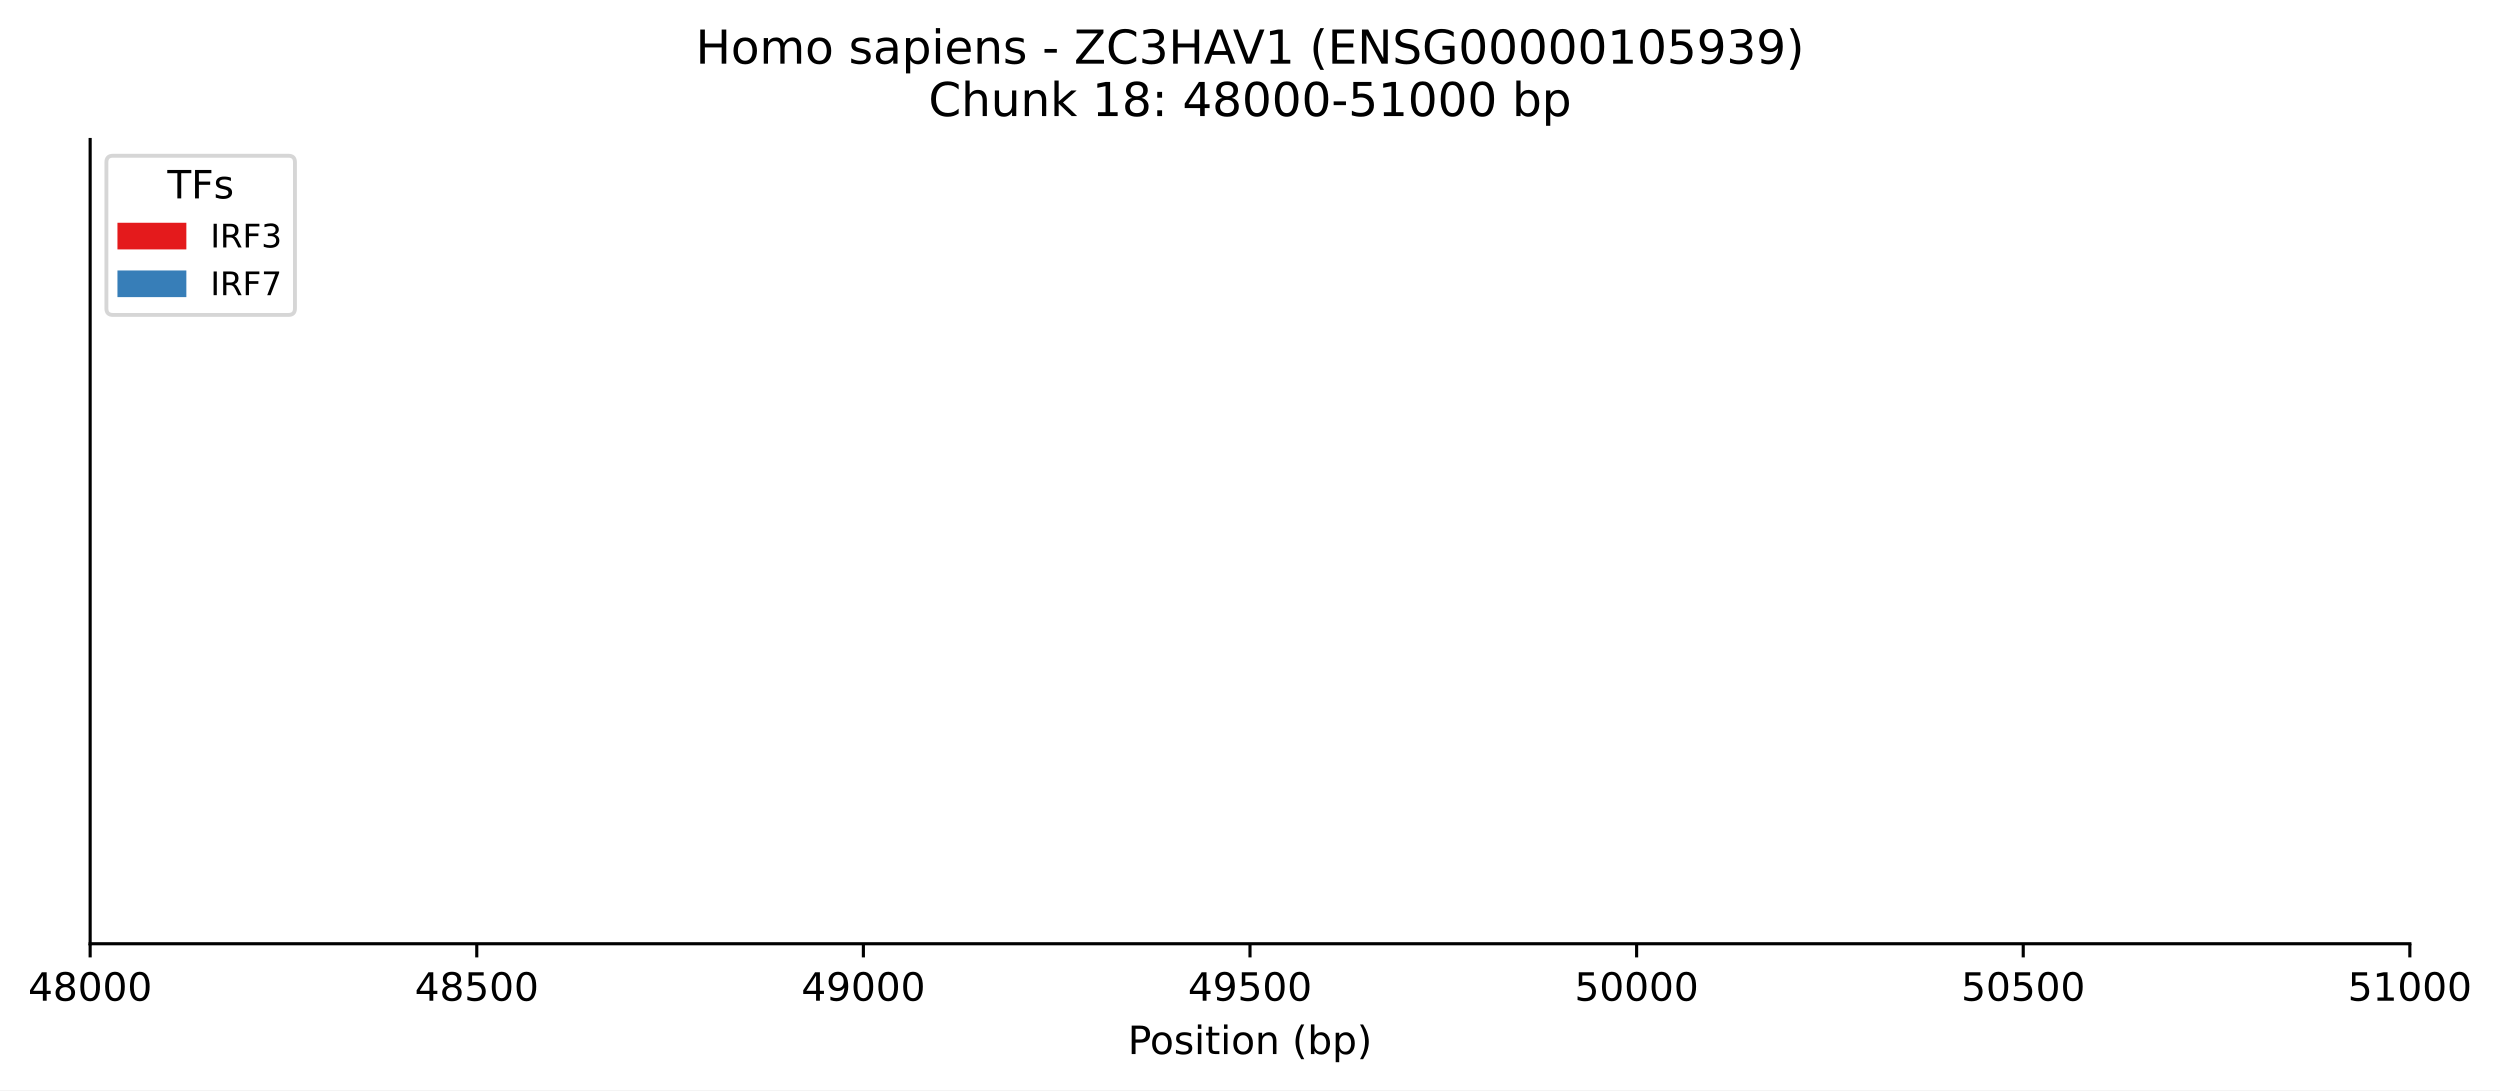
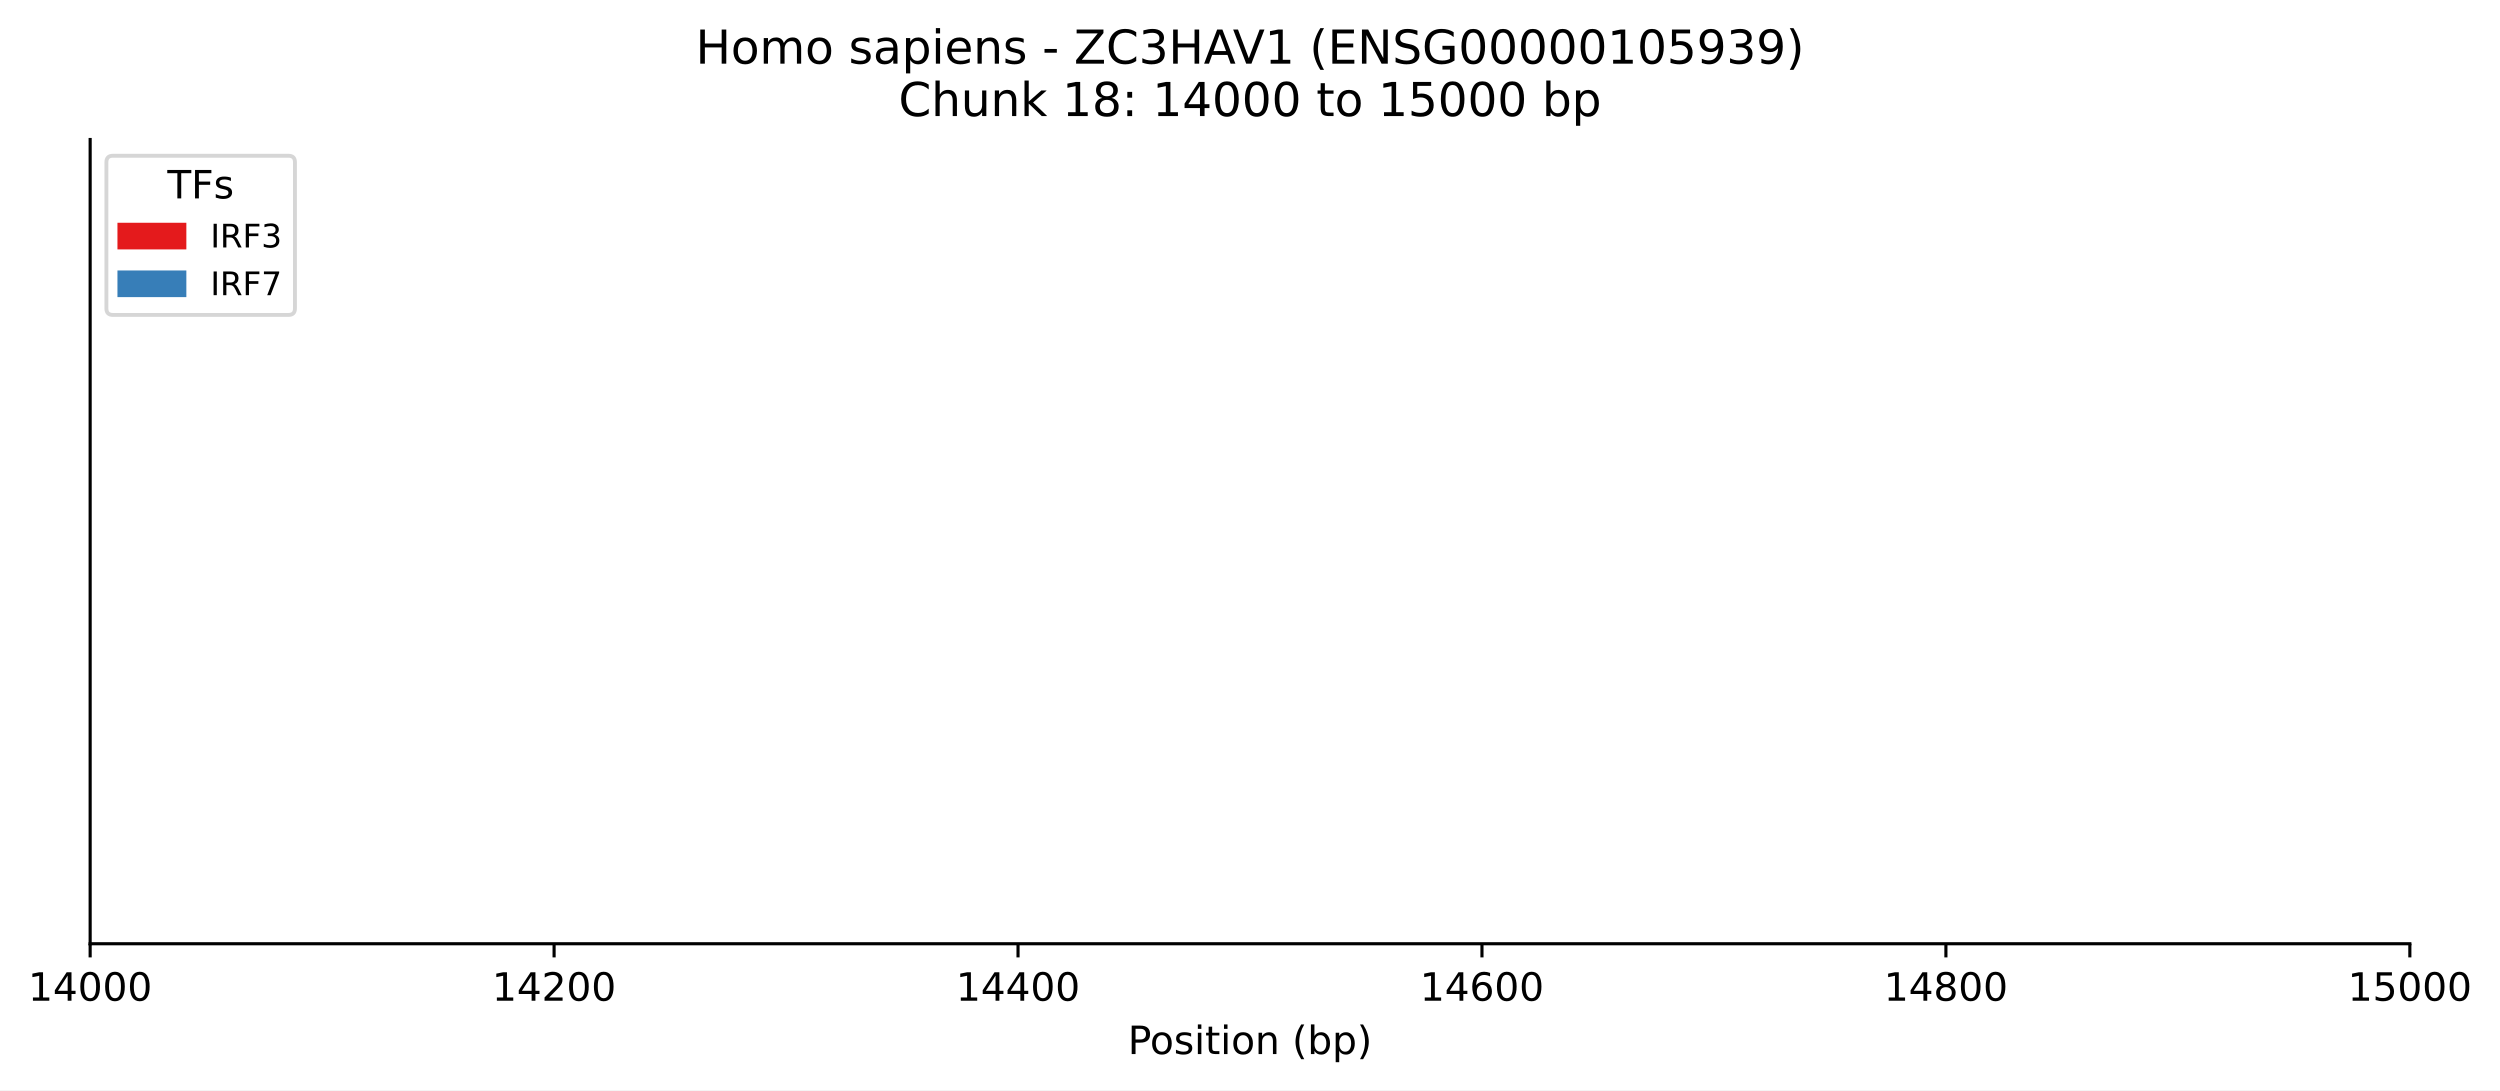
<svg xmlns="http://www.w3.org/2000/svg" xmlns:xlink="http://www.w3.org/1999/xlink" width="640.753pt" height="279.44pt" viewBox="0 0 640.753 279.44" version="1.1">
  <defs>
    <style type="text/css">*{stroke-linejoin: round; stroke-linecap: butt}</style>
  </defs>
  <g id="figure_1">
    <g id="patch_1">
      <path d="M 0 279.44  L 640.753 279.44  L 640.753 0  L 0 0  z " style="fill: #ffffff" />
    </g>
    <g id="axes_1">
      <g id="patch_2">
        <path d="M 23.106 241.883  L 617.646 241.883  L 617.646 35.755  L 23.106 35.755  z " style="fill: #ffffff" />
      </g>
      <g id="matplotlib.axis_1">
        <g id="xtick_1">
          <g id="line2d_1">
            <defs>
-               <path id="m2186ccf7db" d="M 0 0  L 0 3.5  " style="stroke: #000000; stroke-width: 0.8" />
-             </defs>
-             <g>
-               <use xlink:href="#m2186ccf7db" x="23.106" y="241.883" style="stroke: #000000; stroke-width: 0.8" />
+               <path id="m457a5a3945" d="M 0 0  L 0 3.5  " style="stroke: #000000; stroke-width: 0.8" />
+             </defs>
+             <g>
+               <use xlink:href="#m457a5a3945" x="23.106" y="241.883" style="stroke: #000000; stroke-width: 0.8" />
            </g>
          </g>
          <g id="text_1">
            <g transform="translate(7.2 256.4819) scale(0.1 -0.1)">
              <defs>
+                 <path id="DejaVuSans-31" d="M 794 531  L 1825 531  L 1825 4091  L 703 3866  L 703 4441  L 1819 4666  L 2450 4666  L 2450 531  L 3481 531  L 3481 0  L 794 0  L 794 531  z " transform="scale(0.015625)" />
                <path id="DejaVuSans-34" d="M 2419 4116  L 825 1625  L 2419 1625  L 2419 4116  z M 2253 4666  L 3047 4666  L 3047 1625  L 3713 1625  L 3713 1100  L 3047 1100  L 3047 0  L 2419 0  L 2419 1100  L 313 1100  L 313 1709  L 2253 4666  z " transform="scale(0.015625)" />
-                 <path id="DejaVuSans-38" d="M 2034 2216  Q 1584 2216 1326 1975  Q 1069 1734 1069 1313  Q 1069 891 1326 650  Q 1584 409 2034 409  Q 2484 409 2743 651  Q 3003 894 3003 1313  Q 3003 1734 2745 1975  Q 2488 2216 2034 2216  z M 1403 2484  Q 997 2584 770 2862  Q 544 3141 544 3541  Q 544 4100 942 4425  Q 1341 4750 2034 4750  Q 2731 4750 3128 4425  Q 3525 4100 3525 3541  Q 3525 3141 3298 2862  Q 3072 2584 2669 2484  Q 3125 2378 3379 2068  Q 3634 1759 3634 1313  Q 3634 634 3220 271  Q 2806 -91 2034 -91  Q 1263 -91 848 271  Q 434 634 434 1313  Q 434 1759 690 2068  Q 947 2378 1403 2484  z M 1172 3481  Q 1172 3119 1398 2916  Q 1625 2713 2034 2713  Q 2441 2713 2670 2916  Q 2900 3119 2900 3481  Q 2900 3844 2670 4047  Q 2441 4250 2034 4250  Q 1625 4250 1398 4047  Q 1172 3844 1172 3481  z " transform="scale(0.015625)" />
                <path id="DejaVuSans-30" d="M 2034 4250  Q 1547 4250 1301 3770  Q 1056 3291 1056 2328  Q 1056 1369 1301 889  Q 1547 409 2034 409  Q 2525 409 2770 889  Q 3016 1369 3016 2328  Q 3016 3291 2770 3770  Q 2525 4250 2034 4250  z M 2034 4750  Q 2819 4750 3233 4129  Q 3647 3509 3647 2328  Q 3647 1150 3233 529  Q 2819 -91 2034 -91  Q 1250 -91 836 529  Q 422 1150 422 2328  Q 422 3509 836 4129  Q 1250 4750 2034 4750  z " transform="scale(0.015625)" />
              </defs>
-               <use xlink:href="#DejaVuSans-34" />
-               <use xlink:href="#DejaVuSans-38" x="63.623" />
+               <use xlink:href="#DejaVuSans-31" />
+               <use xlink:href="#DejaVuSans-34" x="63.623" />
              <use xlink:href="#DejaVuSans-30" x="127.246" />
              <use xlink:href="#DejaVuSans-30" x="190.869" />
              <use xlink:href="#DejaVuSans-30" x="254.492" />
            </g>
          </g>
        </g>
        <g id="xtick_2">
          <g id="line2d_2">
            <g>
-               <use xlink:href="#m2186ccf7db" x="122.196" y="241.883" style="stroke: #000000; stroke-width: 0.8" />
+               <use xlink:href="#m457a5a3945" x="142.014" y="241.883" style="stroke: #000000; stroke-width: 0.8" />
            </g>
          </g>
          <g id="text_2">
-             <g transform="translate(106.29 256.4819) scale(0.1 -0.1)">
-               <defs>
-                 <path id="DejaVuSans-35" d="M 691 4666  L 3169 4666  L 3169 4134  L 1269 4134  L 1269 2991  Q 1406 3038 1543 3061  Q 1681 3084 1819 3084  Q 2600 3084 3056 2656  Q 3513 2228 3513 1497  Q 3513 744 3044 326  Q 2575 -91 1722 -91  Q 1428 -91 1123 -41  Q 819 9 494 109  L 494 744  Q 775 591 1075 516  Q 1375 441 1709 441  Q 2250 441 2565 725  Q 2881 1009 2881 1497  Q 2881 1984 2565 2268  Q 2250 2553 1709 2553  Q 1456 2553 1204 2497  Q 953 2441 691 2322  L 691 4666  z " transform="scale(0.015625)" />
-               </defs>
-               <use xlink:href="#DejaVuSans-34" />
-               <use xlink:href="#DejaVuSans-38" x="63.623" />
-               <use xlink:href="#DejaVuSans-35" x="127.246" />
+             <g transform="translate(126.108 256.4819) scale(0.1 -0.1)">
+               <defs>
+                 <path id="DejaVuSans-32" d="M 1228 531  L 3431 531  L 3431 0  L 469 0  L 469 531  Q 828 903 1448 1529  Q 2069 2156 2228 2338  Q 2531 2678 2651 2914  Q 2772 3150 2772 3378  Q 2772 3750 2511 3984  Q 2250 4219 1831 4219  Q 1534 4219 1204 4116  Q 875 4013 500 3803  L 500 4441  Q 881 4594 1212 4672  Q 1544 4750 1819 4750  Q 2544 4750 2975 4387  Q 3406 4025 3406 3419  Q 3406 3131 3298 2873  Q 3191 2616 2906 2266  Q 2828 2175 2409 1742  Q 1991 1309 1228 531  z " transform="scale(0.015625)" />
+               </defs>
+               <use xlink:href="#DejaVuSans-31" />
+               <use xlink:href="#DejaVuSans-34" x="63.623" />
+               <use xlink:href="#DejaVuSans-32" x="127.246" />
              <use xlink:href="#DejaVuSans-30" x="190.869" />
              <use xlink:href="#DejaVuSans-30" x="254.492" />
            </g>
          </g>
        </g>
        <g id="xtick_3">
          <g id="line2d_3">
            <g>
-               <use xlink:href="#m2186ccf7db" x="221.286" y="241.883" style="stroke: #000000; stroke-width: 0.8" />
+               <use xlink:href="#m457a5a3945" x="260.922" y="241.883" style="stroke: #000000; stroke-width: 0.8" />
            </g>
          </g>
          <g id="text_3">
-             <g transform="translate(205.38 256.4819) scale(0.1 -0.1)">
-               <defs>
-                 <path id="DejaVuSans-39" d="M 703 97  L 703 672  Q 941 559 1184 500  Q 1428 441 1663 441  Q 2288 441 2617 861  Q 2947 1281 2994 2138  Q 2813 1869 2534 1725  Q 2256 1581 1919 1581  Q 1219 1581 811 2004  Q 403 2428 403 3163  Q 403 3881 828 4315  Q 1253 4750 1959 4750  Q 2769 4750 3195 4129  Q 3622 3509 3622 2328  Q 3622 1225 3098 567  Q 2575 -91 1691 -91  Q 1453 -91 1209 -44  Q 966 3 703 97  z M 1959 2075  Q 2384 2075 2632 2365  Q 2881 2656 2881 3163  Q 2881 3666 2632 3958  Q 2384 4250 1959 4250  Q 1534 4250 1286 3958  Q 1038 3666 1038 3163  Q 1038 2656 1286 2365  Q 1534 2075 1959 2075  z " transform="scale(0.015625)" />
-               </defs>
-               <use xlink:href="#DejaVuSans-34" />
-               <use xlink:href="#DejaVuSans-39" x="63.623" />
-               <use xlink:href="#DejaVuSans-30" x="127.246" />
+             <g transform="translate(245.016 256.4819) scale(0.1 -0.1)">
+               <use xlink:href="#DejaVuSans-31" />
+               <use xlink:href="#DejaVuSans-34" x="63.623" />
+               <use xlink:href="#DejaVuSans-34" x="127.246" />
              <use xlink:href="#DejaVuSans-30" x="190.869" />
              <use xlink:href="#DejaVuSans-30" x="254.492" />
            </g>
          </g>
        </g>
        <g id="xtick_4">
          <g id="line2d_4">
            <g>
-               <use xlink:href="#m2186ccf7db" x="320.376" y="241.883" style="stroke: #000000; stroke-width: 0.8" />
+               <use xlink:href="#m457a5a3945" x="379.83" y="241.883" style="stroke: #000000; stroke-width: 0.8" />
            </g>
          </g>
          <g id="text_4">
-             <g transform="translate(304.47 256.4819) scale(0.1 -0.1)">
-               <use xlink:href="#DejaVuSans-34" />
-               <use xlink:href="#DejaVuSans-39" x="63.623" />
-               <use xlink:href="#DejaVuSans-35" x="127.246" />
+             <g transform="translate(363.924 256.4819) scale(0.1 -0.1)">
+               <defs>
+                 <path id="DejaVuSans-36" d="M 2113 2584  Q 1688 2584 1439 2293  Q 1191 2003 1191 1497  Q 1191 994 1439 701  Q 1688 409 2113 409  Q 2538 409 2786 701  Q 3034 994 3034 1497  Q 3034 2003 2786 2293  Q 2538 2584 2113 2584  z M 3366 4563  L 3366 3988  Q 3128 4100 2886 4159  Q 2644 4219 2406 4219  Q 1781 4219 1451 3797  Q 1122 3375 1075 2522  Q 1259 2794 1537 2939  Q 1816 3084 2150 3084  Q 2853 3084 3261 2657  Q 3669 2231 3669 1497  Q 3669 778 3244 343  Q 2819 -91 2113 -91  Q 1303 -91 875 529  Q 447 1150 447 2328  Q 447 3434 972 4092  Q 1497 4750 2381 4750  Q 2619 4750 2861 4703  Q 3103 4656 3366 4563  z " transform="scale(0.015625)" />
+               </defs>
+               <use xlink:href="#DejaVuSans-31" />
+               <use xlink:href="#DejaVuSans-34" x="63.623" />
+               <use xlink:href="#DejaVuSans-36" x="127.246" />
              <use xlink:href="#DejaVuSans-30" x="190.869" />
              <use xlink:href="#DejaVuSans-30" x="254.492" />
            </g>
          </g>
        </g>
        <g id="xtick_5">
          <g id="line2d_5">
            <g>
-               <use xlink:href="#m2186ccf7db" x="419.466" y="241.883" style="stroke: #000000; stroke-width: 0.8" />
+               <use xlink:href="#m457a5a3945" x="498.738" y="241.883" style="stroke: #000000; stroke-width: 0.8" />
            </g>
          </g>
          <g id="text_5">
-             <g transform="translate(403.56 256.4819) scale(0.1 -0.1)">
-               <use xlink:href="#DejaVuSans-35" />
-               <use xlink:href="#DejaVuSans-30" x="63.623" />
-               <use xlink:href="#DejaVuSans-30" x="127.246" />
+             <g transform="translate(482.832 256.4819) scale(0.1 -0.1)">
+               <defs>
+                 <path id="DejaVuSans-38" d="M 2034 2216  Q 1584 2216 1326 1975  Q 1069 1734 1069 1313  Q 1069 891 1326 650  Q 1584 409 2034 409  Q 2484 409 2743 651  Q 3003 894 3003 1313  Q 3003 1734 2745 1975  Q 2488 2216 2034 2216  z M 1403 2484  Q 997 2584 770 2862  Q 544 3141 544 3541  Q 544 4100 942 4425  Q 1341 4750 2034 4750  Q 2731 4750 3128 4425  Q 3525 4100 3525 3541  Q 3525 3141 3298 2862  Q 3072 2584 2669 2484  Q 3125 2378 3379 2068  Q 3634 1759 3634 1313  Q 3634 634 3220 271  Q 2806 -91 2034 -91  Q 1263 -91 848 271  Q 434 634 434 1313  Q 434 1759 690 2068  Q 947 2378 1403 2484  z M 1172 3481  Q 1172 3119 1398 2916  Q 1625 2713 2034 2713  Q 2441 2713 2670 2916  Q 2900 3119 2900 3481  Q 2900 3844 2670 4047  Q 2441 4250 2034 4250  Q 1625 4250 1398 4047  Q 1172 3844 1172 3481  z " transform="scale(0.015625)" />
+               </defs>
+               <use xlink:href="#DejaVuSans-31" />
+               <use xlink:href="#DejaVuSans-34" x="63.623" />
+               <use xlink:href="#DejaVuSans-38" x="127.246" />
              <use xlink:href="#DejaVuSans-30" x="190.869" />
              <use xlink:href="#DejaVuSans-30" x="254.492" />
            </g>
          </g>
        </g>
        <g id="xtick_6">
          <g id="line2d_6">
            <g>
-               <use xlink:href="#m2186ccf7db" x="518.556" y="241.883" style="stroke: #000000; stroke-width: 0.8" />
+               <use xlink:href="#m457a5a3945" x="617.646" y="241.883" style="stroke: #000000; stroke-width: 0.8" />
            </g>
          </g>
          <g id="text_6">
-             <g transform="translate(502.65 256.4819) scale(0.1 -0.1)">
-               <use xlink:href="#DejaVuSans-35" />
-               <use xlink:href="#DejaVuSans-30" x="63.623" />
-               <use xlink:href="#DejaVuSans-35" x="127.246" />
-               <use xlink:href="#DejaVuSans-30" x="190.869" />
-               <use xlink:href="#DejaVuSans-30" x="254.492" />
-             </g>
-           </g>
-         </g>
-         <g id="xtick_7">
-           <g id="line2d_7">
-             <g>
-               <use xlink:href="#m2186ccf7db" x="617.646" y="241.883" style="stroke: #000000; stroke-width: 0.8" />
-             </g>
-           </g>
-           <g id="text_7">
            <g transform="translate(601.74 256.4819) scale(0.1 -0.1)">
              <defs>
-                 <path id="DejaVuSans-31" d="M 794 531  L 1825 531  L 1825 4091  L 703 3866  L 703 4441  L 1819 4666  L 2450 4666  L 2450 531  L 3481 531  L 3481 0  L 794 0  L 794 531  z " transform="scale(0.015625)" />
-               </defs>
-               <use xlink:href="#DejaVuSans-35" />
-               <use xlink:href="#DejaVuSans-31" x="63.623" />
+                 <path id="DejaVuSans-35" d="M 691 4666  L 3169 4666  L 3169 4134  L 1269 4134  L 1269 2991  Q 1406 3038 1543 3061  Q 1681 3084 1819 3084  Q 2600 3084 3056 2656  Q 3513 2228 3513 1497  Q 3513 744 3044 326  Q 2575 -91 1722 -91  Q 1428 -91 1123 -41  Q 819 9 494 109  L 494 744  Q 775 591 1075 516  Q 1375 441 1709 441  Q 2250 441 2565 725  Q 2881 1009 2881 1497  Q 2881 1984 2565 2268  Q 2250 2553 1709 2553  Q 1456 2553 1204 2497  Q 953 2441 691 2322  L 691 4666  z " transform="scale(0.015625)" />
+               </defs>
+               <use xlink:href="#DejaVuSans-31" />
+               <use xlink:href="#DejaVuSans-35" x="63.623" />
              <use xlink:href="#DejaVuSans-30" x="127.246" />
              <use xlink:href="#DejaVuSans-30" x="190.869" />
              <use xlink:href="#DejaVuSans-30" x="254.492" />
            </g>
          </g>
        </g>
-         <g id="text_8">
+         <g id="text_7">
          <g transform="translate(289.0731 270.1601) scale(0.1 -0.1)">
            <defs>
              <path id="DejaVuSans-50" d="M 1259 4147  L 1259 2394  L 2053 2394  Q 2494 2394 2734 2622  Q 2975 2850 2975 3272  Q 2975 3691 2734 3919  Q 2494 4147 2053 4147  L 1259 4147  z M 628 4666  L 2053 4666  Q 2838 4666 3239 4311  Q 3641 3956 3641 3272  Q 3641 2581 3239 2228  Q 2838 1875 2053 1875  L 1259 1875  L 1259 0  L 628 0  L 628 4666  z " transform="scale(0.015625)" />
              <path id="DejaVuSans-6f" d="M 1959 3097  Q 1497 3097 1228 2736  Q 959 2375 959 1747  Q 959 1119 1226 758  Q 1494 397 1959 397  Q 2419 397 2687 759  Q 2956 1122 2956 1747  Q 2956 2369 2687 2733  Q 2419 3097 1959 3097  z M 1959 3584  Q 2709 3584 3137 3096  Q 3566 2609 3566 1747  Q 3566 888 3137 398  Q 2709 -91 1959 -91  Q 1206 -91 779 398  Q 353 888 353 1747  Q 353 2609 779 3096  Q 1206 3584 1959 3584  z " transform="scale(0.015625)" />
              <path id="DejaVuSans-73" d="M 2834 3397  L 2834 2853  Q 2591 2978 2328 3040  Q 2066 3103 1784 3103  Q 1356 3103 1142 2972  Q 928 2841 928 2578  Q 928 2378 1081 2264  Q 1234 2150 1697 2047  L 1894 2003  Q 2506 1872 2764 1633  Q 3022 1394 3022 966  Q 3022 478 2636 193  Q 2250 -91 1575 -91  Q 1294 -91 989 -36  Q 684 19 347 128  L 347 722  Q 666 556 975 473  Q 1284 391 1588 391  Q 1994 391 2212 530  Q 2431 669 2431 922  Q 2431 1156 2273 1281  Q 2116 1406 1581 1522  L 1381 1569  Q 847 1681 609 1914  Q 372 2147 372 2553  Q 372 3047 722 3315  Q 1072 3584 1716 3584  Q 2034 3584 2315 3537  Q 2597 3491 2834 3397  z " transform="scale(0.015625)" />
              <path id="DejaVuSans-69" d="M 603 3500  L 1178 3500  L 1178 0  L 603 0  L 603 3500  z M 603 4863  L 1178 4863  L 1178 4134  L 603 4134  L 603 4863  z " transform="scale(0.015625)" />
              <path id="DejaVuSans-74" d="M 1172 4494  L 1172 3500  L 2356 3500  L 2356 3053  L 1172 3053  L 1172 1153  Q 1172 725 1289 603  Q 1406 481 1766 481  L 2356 481  L 2356 0  L 1766 0  Q 1100 0 847 248  Q 594 497 594 1153  L 594 3053  L 172 3053  L 172 3500  L 594 3500  L 594 4494  L 1172 4494  z " transform="scale(0.015625)" />
              <path id="DejaVuSans-6e" d="M 3513 2113  L 3513 0  L 2938 0  L 2938 2094  Q 2938 2591 2744 2837  Q 2550 3084 2163 3084  Q 1697 3084 1428 2787  Q 1159 2491 1159 1978  L 1159 0  L 581 0  L 581 3500  L 1159 3500  L 1159 2956  Q 1366 3272 1645 3428  Q 1925 3584 2291 3584  Q 2894 3584 3203 3211  Q 3513 2838 3513 2113  z " transform="scale(0.015625)" />
              <path id="DejaVuSans-20" transform="scale(0.015625)" />
              <path id="DejaVuSans-28" d="M 1984 4856  Q 1566 4138 1362 3434  Q 1159 2731 1159 2009  Q 1159 1288 1364 580  Q 1569 -128 1984 -844  L 1484 -844  Q 1016 -109 783 600  Q 550 1309 550 2009  Q 550 2706 781 3412  Q 1013 4119 1484 4856  L 1984 4856  z " transform="scale(0.015625)" />
              <path id="DejaVuSans-62" d="M 3116 1747  Q 3116 2381 2855 2742  Q 2594 3103 2138 3103  Q 1681 3103 1420 2742  Q 1159 2381 1159 1747  Q 1159 1113 1420 752  Q 1681 391 2138 391  Q 2594 391 2855 752  Q 3116 1113 3116 1747  z M 1159 2969  Q 1341 3281 1617 3432  Q 1894 3584 2278 3584  Q 2916 3584 3314 3078  Q 3713 2572 3713 1747  Q 3713 922 3314 415  Q 2916 -91 2278 -91  Q 1894 -91 1617 61  Q 1341 213 1159 525  L 1159 0  L 581 0  L 581 4863  L 1159 4863  L 1159 2969  z " transform="scale(0.015625)" />
              <path id="DejaVuSans-70" d="M 1159 525  L 1159 -1331  L 581 -1331  L 581 3500  L 1159 3500  L 1159 2969  Q 1341 3281 1617 3432  Q 1894 3584 2278 3584  Q 2916 3584 3314 3078  Q 3713 2572 3713 1747  Q 3713 922 3314 415  Q 2916 -91 2278 -91  Q 1894 -91 1617 61  Q 1341 213 1159 525  z M 3116 1747  Q 3116 2381 2855 2742  Q 2594 3103 2138 3103  Q 1681 3103 1420 2742  Q 1159 2381 1159 1747  Q 1159 1113 1420 752  Q 1681 391 2138 391  Q 2594 391 2855 752  Q 3116 1113 3116 1747  z " transform="scale(0.015625)" />
              <path id="DejaVuSans-29" d="M 513 4856  L 1013 4856  Q 1481 4119 1714 3412  Q 1947 2706 1947 2009  Q 1947 1309 1714 600  Q 1481 -109 1013 -844  L 513 -844  Q 928 -128 1133 580  Q 1338 1288 1338 2009  Q 1338 2731 1133 3434  Q 928 4138 513 4856  z " transform="scale(0.015625)" />
            </defs>
            <use xlink:href="#DejaVuSans-50" />
            <use xlink:href="#DejaVuSans-6f" x="56.678" />
            <use xlink:href="#DejaVuSans-73" x="117.859" />
            <use xlink:href="#DejaVuSans-69" x="169.959" />
            <use xlink:href="#DejaVuSans-74" x="197.742" />
            <use xlink:href="#DejaVuSans-69" x="236.951" />
            <use xlink:href="#DejaVuSans-6f" x="264.734" />
            <use xlink:href="#DejaVuSans-6e" x="325.916" />
            <use xlink:href="#DejaVuSans-20" x="389.295" />
            <use xlink:href="#DejaVuSans-28" x="421.082" />
            <use xlink:href="#DejaVuSans-62" x="460.096" />
            <use xlink:href="#DejaVuSans-70" x="523.572" />
            <use xlink:href="#DejaVuSans-29" x="587.049" />
          </g>
        </g>
      </g>
      <g id="matplotlib.axis_2" />
      <g id="patch_3">
        <path d="M 23.106 241.883  L 23.106 35.755  " style="fill: none; stroke: #000000; stroke-width: 0.8; stroke-linejoin: miter; stroke-linecap: square" />
      </g>
      <g id="patch_4">
        <path d="M 23.106 241.883  L 617.646 241.883  " style="fill: none; stroke: #000000; stroke-width: 0.8; stroke-linejoin: miter; stroke-linecap: square" />
      </g>
      <g id="PathCollection_1" />
-       <g id="text_9">
+       <g id="text_8">
        <g transform="translate(178.3009 16.31812) scale(0.12 -0.12)">
          <defs>
            <path id="DejaVuSans-48" d="M 628 4666  L 1259 4666  L 1259 2753  L 3553 2753  L 3553 4666  L 4184 4666  L 4184 0  L 3553 0  L 3553 2222  L 1259 2222  L 1259 0  L 628 0  L 628 4666  z " transform="scale(0.015625)" />
            <path id="DejaVuSans-6d" d="M 3328 2828  Q 3544 3216 3844 3400  Q 4144 3584 4550 3584  Q 5097 3584 5394 3201  Q 5691 2819 5691 2113  L 5691 0  L 5113 0  L 5113 2094  Q 5113 2597 4934 2840  Q 4756 3084 4391 3084  Q 3944 3084 3684 2787  Q 3425 2491 3425 1978  L 3425 0  L 2847 0  L 2847 2094  Q 2847 2600 2669 2842  Q 2491 3084 2119 3084  Q 1678 3084 1418 2786  Q 1159 2488 1159 1978  L 1159 0  L 581 0  L 581 3500  L 1159 3500  L 1159 2956  Q 1356 3278 1631 3431  Q 1906 3584 2284 3584  Q 2666 3584 2933 3390  Q 3200 3197 3328 2828  z " transform="scale(0.015625)" />
            <path id="DejaVuSans-61" d="M 2194 1759  Q 1497 1759 1228 1600  Q 959 1441 959 1056  Q 959 750 1161 570  Q 1363 391 1709 391  Q 2188 391 2477 730  Q 2766 1069 2766 1631  L 2766 1759  L 2194 1759  z M 3341 1997  L 3341 0  L 2766 0  L 2766 531  Q 2569 213 2275 61  Q 1981 -91 1556 -91  Q 1019 -91 701 211  Q 384 513 384 1019  Q 384 1609 779 1909  Q 1175 2209 1959 2209  L 2766 2209  L 2766 2266  Q 2766 2663 2505 2880  Q 2244 3097 1772 3097  Q 1472 3097 1187 3025  Q 903 2953 641 2809  L 641 3341  Q 956 3463 1253 3523  Q 1550 3584 1831 3584  Q 2591 3584 2966 3190  Q 3341 2797 3341 1997  z " transform="scale(0.015625)" />
            <path id="DejaVuSans-65" d="M 3597 1894  L 3597 1613  L 953 1613  Q 991 1019 1311 708  Q 1631 397 2203 397  Q 2534 397 2845 478  Q 3156 559 3463 722  L 3463 178  Q 3153 47 2828 -22  Q 2503 -91 2169 -91  Q 1331 -91 842 396  Q 353 884 353 1716  Q 353 2575 817 3079  Q 1281 3584 2069 3584  Q 2775 3584 3186 3129  Q 3597 2675 3597 1894  z M 3022 2063  Q 3016 2534 2758 2815  Q 2500 3097 2075 3097  Q 1594 3097 1305 2825  Q 1016 2553 972 2059  L 3022 2063  z " transform="scale(0.015625)" />
            <path id="DejaVuSans-2d" d="M 313 2009  L 1997 2009  L 1997 1497  L 313 1497  L 313 2009  z " transform="scale(0.015625)" />
            <path id="DejaVuSans-5a" d="M 359 4666  L 4025 4666  L 4025 4184  L 1075 531  L 4097 531  L 4097 0  L 288 0  L 288 481  L 3238 4134  L 359 4134  L 359 4666  z " transform="scale(0.015625)" />
            <path id="DejaVuSans-43" d="M 4122 4306  L 4122 3641  Q 3803 3938 3442 4084  Q 3081 4231 2675 4231  Q 1875 4231 1450 3742  Q 1025 3253 1025 2328  Q 1025 1406 1450 917  Q 1875 428 2675 428  Q 3081 428 3442 575  Q 3803 722 4122 1019  L 4122 359  Q 3791 134 3420 21  Q 3050 -91 2638 -91  Q 1578 -91 968 557  Q 359 1206 359 2328  Q 359 3453 968 4101  Q 1578 4750 2638 4750  Q 3056 4750 3426 4639  Q 3797 4528 4122 4306  z " transform="scale(0.015625)" />
            <path id="DejaVuSans-33" d="M 2597 2516  Q 3050 2419 3304 2112  Q 3559 1806 3559 1356  Q 3559 666 3084 287  Q 2609 -91 1734 -91  Q 1441 -91 1130 -33  Q 819 25 488 141  L 488 750  Q 750 597 1062 519  Q 1375 441 1716 441  Q 2309 441 2620 675  Q 2931 909 2931 1356  Q 2931 1769 2642 2001  Q 2353 2234 1838 2234  L 1294 2234  L 1294 2753  L 1863 2753  Q 2328 2753 2575 2939  Q 2822 3125 2822 3475  Q 2822 3834 2567 4026  Q 2313 4219 1838 4219  Q 1578 4219 1281 4162  Q 984 4106 628 3988  L 628 4550  Q 988 4650 1302 4700  Q 1616 4750 1894 4750  Q 2613 4750 3031 4423  Q 3450 4097 3450 3541  Q 3450 3153 3228 2886  Q 3006 2619 2597 2516  z " transform="scale(0.015625)" />
            <path id="DejaVuSans-41" d="M 2188 4044  L 1331 1722  L 3047 1722  L 2188 4044  z M 1831 4666  L 2547 4666  L 4325 0  L 3669 0  L 3244 1197  L 1141 1197  L 716 0  L 50 0  L 1831 4666  z " transform="scale(0.015625)" />
            <path id="DejaVuSans-56" d="M 1831 0  L 50 4666  L 709 4666  L 2188 738  L 3669 4666  L 4325 4666  L 2547 0  L 1831 0  z " transform="scale(0.015625)" />
            <path id="DejaVuSans-45" d="M 628 4666  L 3578 4666  L 3578 4134  L 1259 4134  L 1259 2753  L 3481 2753  L 3481 2222  L 1259 2222  L 1259 531  L 3634 531  L 3634 0  L 628 0  L 628 4666  z " transform="scale(0.015625)" />
            <path id="DejaVuSans-4e" d="M 628 4666  L 1478 4666  L 3547 763  L 3547 4666  L 4159 4666  L 4159 0  L 3309 0  L 1241 3903  L 1241 0  L 628 0  L 628 4666  z " transform="scale(0.015625)" />
            <path id="DejaVuSans-53" d="M 3425 4513  L 3425 3897  Q 3066 4069 2747 4153  Q 2428 4238 2131 4238  Q 1616 4238 1336 4038  Q 1056 3838 1056 3469  Q 1056 3159 1242 3001  Q 1428 2844 1947 2747  L 2328 2669  Q 3034 2534 3370 2195  Q 3706 1856 3706 1288  Q 3706 609 3251 259  Q 2797 -91 1919 -91  Q 1588 -91 1214 -16  Q 841 59 441 206  L 441 856  Q 825 641 1194 531  Q 1563 422 1919 422  Q 2459 422 2753 634  Q 3047 847 3047 1241  Q 3047 1584 2836 1778  Q 2625 1972 2144 2069  L 1759 2144  Q 1053 2284 737 2584  Q 422 2884 422 3419  Q 422 4038 858 4394  Q 1294 4750 2059 4750  Q 2388 4750 2728 4690  Q 3069 4631 3425 4513  z " transform="scale(0.015625)" />
            <path id="DejaVuSans-47" d="M 3809 666  L 3809 1919  L 2778 1919  L 2778 2438  L 4434 2438  L 4434 434  Q 4069 175 3628 42  Q 3188 -91 2688 -91  Q 1594 -91 976 548  Q 359 1188 359 2328  Q 359 3472 976 4111  Q 1594 4750 2688 4750  Q 3144 4750 3555 4637  Q 3966 4525 4313 4306  L 4313 3634  Q 3963 3931 3569 4081  Q 3175 4231 2741 4231  Q 1884 4231 1454 3753  Q 1025 3275 1025 2328  Q 1025 1384 1454 906  Q 1884 428 2741 428  Q 3075 428 3337 486  Q 3600 544 3809 666  z " transform="scale(0.015625)" />
+             <path id="DejaVuSans-39" d="M 703 97  L 703 672  Q 941 559 1184 500  Q 1428 441 1663 441  Q 2288 441 2617 861  Q 2947 1281 2994 2138  Q 2813 1869 2534 1725  Q 2256 1581 1919 1581  Q 1219 1581 811 2004  Q 403 2428 403 3163  Q 403 3881 828 4315  Q 1253 4750 1959 4750  Q 2769 4750 3195 4129  Q 3622 3509 3622 2328  Q 3622 1225 3098 567  Q 2575 -91 1691 -91  Q 1453 -91 1209 -44  Q 966 3 703 97  z M 1959 2075  Q 2384 2075 2632 2365  Q 2881 2656 2881 3163  Q 2881 3666 2632 3958  Q 2384 4250 1959 4250  Q 1534 4250 1286 3958  Q 1038 3666 1038 3163  Q 1038 2656 1286 2365  Q 1534 2075 1959 2075  z " transform="scale(0.015625)" />
          </defs>
          <use xlink:href="#DejaVuSans-48" />
          <use xlink:href="#DejaVuSans-6f" x="75.195" />
          <use xlink:href="#DejaVuSans-6d" x="136.377" />
          <use xlink:href="#DejaVuSans-6f" x="233.789" />
          <use xlink:href="#DejaVuSans-20" x="294.971" />
          <use xlink:href="#DejaVuSans-73" x="326.758" />
          <use xlink:href="#DejaVuSans-61" x="378.857" />
          <use xlink:href="#DejaVuSans-70" x="440.137" />
          <use xlink:href="#DejaVuSans-69" x="503.613" />
          <use xlink:href="#DejaVuSans-65" x="531.396" />
          <use xlink:href="#DejaVuSans-6e" x="592.92" />
          <use xlink:href="#DejaVuSans-73" x="656.299" />
          <use xlink:href="#DejaVuSans-20" x="708.398" />
          <use xlink:href="#DejaVuSans-2d" x="740.186" />
          <use xlink:href="#DejaVuSans-20" x="776.27" />
          <use xlink:href="#DejaVuSans-5a" x="808.057" />
          <use xlink:href="#DejaVuSans-43" x="876.562" />
          <use xlink:href="#DejaVuSans-33" x="946.387" />
          <use xlink:href="#DejaVuSans-48" x="1010.01" />
          <use xlink:href="#DejaVuSans-41" x="1085.205" />
          <use xlink:href="#DejaVuSans-56" x="1147.238" />
          <use xlink:href="#DejaVuSans-31" x="1215.646" />
          <use xlink:href="#DejaVuSans-20" x="1279.27" />
          <use xlink:href="#DejaVuSans-28" x="1311.057" />
          <use xlink:href="#DejaVuSans-45" x="1350.07" />
          <use xlink:href="#DejaVuSans-4e" x="1413.254" />
          <use xlink:href="#DejaVuSans-53" x="1488.059" />
          <use xlink:href="#DejaVuSans-47" x="1551.535" />
          <use xlink:href="#DejaVuSans-30" x="1629.025" />
          <use xlink:href="#DejaVuSans-30" x="1692.648" />
          <use xlink:href="#DejaVuSans-30" x="1756.271" />
          <use xlink:href="#DejaVuSans-30" x="1819.895" />
          <use xlink:href="#DejaVuSans-30" x="1883.518" />
          <use xlink:href="#DejaVuSans-31" x="1947.141" />
          <use xlink:href="#DejaVuSans-30" x="2010.764" />
          <use xlink:href="#DejaVuSans-35" x="2074.387" />
          <use xlink:href="#DejaVuSans-39" x="2138.01" />
          <use xlink:href="#DejaVuSans-33" x="2201.633" />
          <use xlink:href="#DejaVuSans-39" x="2265.256" />
          <use xlink:href="#DejaVuSans-29" x="2328.879" />
        </g>
-         <g transform="translate(237.97 29.7555) scale(0.12 -0.12)">
+         <g transform="translate(230.2975 29.7555) scale(0.12 -0.12)">
          <defs>
            <path id="DejaVuSans-68" d="M 3513 2113  L 3513 0  L 2938 0  L 2938 2094  Q 2938 2591 2744 2837  Q 2550 3084 2163 3084  Q 1697 3084 1428 2787  Q 1159 2491 1159 1978  L 1159 0  L 581 0  L 581 4863  L 1159 4863  L 1159 2956  Q 1366 3272 1645 3428  Q 1925 3584 2291 3584  Q 2894 3584 3203 3211  Q 3513 2838 3513 2113  z " transform="scale(0.015625)" />
            <path id="DejaVuSans-75" d="M 544 1381  L 544 3500  L 1119 3500  L 1119 1403  Q 1119 906 1312 657  Q 1506 409 1894 409  Q 2359 409 2629 706  Q 2900 1003 2900 1516  L 2900 3500  L 3475 3500  L 3475 0  L 2900 0  L 2900 538  Q 2691 219 2414 64  Q 2138 -91 1772 -91  Q 1169 -91 856 284  Q 544 659 544 1381  z M 1991 3584  L 1991 3584  z " transform="scale(0.015625)" />
            <path id="DejaVuSans-6b" d="M 581 4863  L 1159 4863  L 1159 1991  L 2875 3500  L 3609 3500  L 1753 1863  L 3688 0  L 2938 0  L 1159 1709  L 1159 0  L 581 0  L 581 4863  z " transform="scale(0.015625)" />
            <path id="DejaVuSans-3a" d="M 750 794  L 1409 794  L 1409 0  L 750 0  L 750 794  z M 750 3309  L 1409 3309  L 1409 2516  L 750 2516  L 750 3309  z " transform="scale(0.015625)" />
          </defs>
          <use xlink:href="#DejaVuSans-43" />
          <use xlink:href="#DejaVuSans-68" x="69.824" />
          <use xlink:href="#DejaVuSans-75" x="133.203" />
          <use xlink:href="#DejaVuSans-6e" x="196.582" />
          <use xlink:href="#DejaVuSans-6b" x="259.961" />
          <use xlink:href="#DejaVuSans-20" x="317.871" />
          <use xlink:href="#DejaVuSans-31" x="349.658" />
          <use xlink:href="#DejaVuSans-38" x="413.281" />
          <use xlink:href="#DejaVuSans-3a" x="476.904" />
          <use xlink:href="#DejaVuSans-20" x="510.596" />
-           <use xlink:href="#DejaVuSans-34" x="542.383" />
-           <use xlink:href="#DejaVuSans-38" x="606.006" />
+           <use xlink:href="#DejaVuSans-31" x="542.383" />
+           <use xlink:href="#DejaVuSans-34" x="606.006" />
          <use xlink:href="#DejaVuSans-30" x="669.629" />
          <use xlink:href="#DejaVuSans-30" x="733.252" />
          <use xlink:href="#DejaVuSans-30" x="796.875" />
-           <use xlink:href="#DejaVuSans-2d" x="860.498" />
-           <use xlink:href="#DejaVuSans-35" x="896.582" />
-           <use xlink:href="#DejaVuSans-31" x="960.205" />
-           <use xlink:href="#DejaVuSans-30" x="1023.828" />
-           <use xlink:href="#DejaVuSans-30" x="1087.451" />
-           <use xlink:href="#DejaVuSans-30" x="1151.074" />
-           <use xlink:href="#DejaVuSans-20" x="1214.697" />
-           <use xlink:href="#DejaVuSans-62" x="1246.484" />
-           <use xlink:href="#DejaVuSans-70" x="1309.961" />
+           <use xlink:href="#DejaVuSans-20" x="860.498" />
+           <use xlink:href="#DejaVuSans-74" x="892.285" />
+           <use xlink:href="#DejaVuSans-6f" x="931.494" />
+           <use xlink:href="#DejaVuSans-20" x="992.676" />
+           <use xlink:href="#DejaVuSans-31" x="1024.463" />
+           <use xlink:href="#DejaVuSans-35" x="1088.086" />
+           <use xlink:href="#DejaVuSans-30" x="1151.709" />
+           <use xlink:href="#DejaVuSans-30" x="1215.332" />
+           <use xlink:href="#DejaVuSans-30" x="1278.955" />
+           <use xlink:href="#DejaVuSans-20" x="1342.578" />
+           <use xlink:href="#DejaVuSans-62" x="1374.365" />
+           <use xlink:href="#DejaVuSans-70" x="1437.842" />
        </g>
      </g>
      <g id="legend_1">
        <g id="patch_5">
          <path d="M 28.937 80.716  L 73.93 80.716  Q 75.596 80.716 75.596 79.05  L 75.596 41.587  Q 75.596 39.92 73.93 39.92  L 28.937 39.92  Q 27.271 39.92 27.271 41.587  L 27.271 79.05  Q 27.271 80.716 28.937 80.716  z " style="fill: #ffffff; opacity: 0.8; stroke: #cccccc; stroke-linejoin: miter" />
        </g>
-         <g id="text_10">
+         <g id="text_9">
          <g transform="translate(42.89908 50.85094) scale(0.1 -0.1)">
            <defs>
              <path id="DejaVuSans-54" d="M -19 4666  L 3928 4666  L 3928 4134  L 2272 4134  L 2272 0  L 1638 0  L 1638 4134  L -19 4134  L -19 4666  z " transform="scale(0.015625)" />
              <path id="DejaVuSans-46" d="M 628 4666  L 3309 4666  L 3309 4134  L 1259 4134  L 1259 2759  L 3109 2759  L 3109 2228  L 1259 2228  L 1259 0  L 628 0  L 628 4666  z " transform="scale(0.015625)" />
            </defs>
            <use xlink:href="#DejaVuSans-54" />
            <use xlink:href="#DejaVuSans-46" x="61.084" />
            <use xlink:href="#DejaVuSans-73" x="118.604" />
          </g>
        </g>
        <g id="patch_6">
          <path d="M 30.603 63.425  L 47.263 63.425  L 47.263 57.594  L 30.603 57.594  z " style="fill: #e41a1c; stroke: #e41a1c; stroke-linejoin: miter" />
        </g>
-         <g id="text_11">
+         <g id="text_10">
          <g transform="translate(53.92725 63.42512) scale(0.0833 -0.0833)">
            <defs>
              <path id="DejaVuSans-49" d="M 628 4666  L 1259 4666  L 1259 0  L 628 0  L 628 4666  z " transform="scale(0.015625)" />
              <path id="DejaVuSans-52" d="M 2841 2188  Q 3044 2119 3236 1894  Q 3428 1669 3622 1275  L 4263 0  L 3584 0  L 2988 1197  Q 2756 1666 2539 1819  Q 2322 1972 1947 1972  L 1259 1972  L 1259 0  L 628 0  L 628 4666  L 2053 4666  Q 2853 4666 3247 4331  Q 3641 3997 3641 3322  Q 3641 2881 3436 2590  Q 3231 2300 2841 2188  z M 1259 4147  L 1259 2491  L 2053 2491  Q 2509 2491 2742 2702  Q 2975 2913 2975 3322  Q 2975 3731 2742 3939  Q 2509 4147 2053 4147  L 1259 4147  z " transform="scale(0.015625)" />
            </defs>
            <use xlink:href="#DejaVuSans-49" />
            <use xlink:href="#DejaVuSans-52" x="29.492" />
            <use xlink:href="#DejaVuSans-46" x="98.975" />
            <use xlink:href="#DejaVuSans-33" x="156.494" />
          </g>
        </g>
        <g id="patch_7">
          <path d="M 30.603 75.652  L 47.263 75.652  L 47.263 69.821  L 30.603 69.821  z " style="fill: #377eb8; stroke: #377eb8; stroke-linejoin: miter" />
        </g>
-         <g id="text_12">
+         <g id="text_11">
          <g transform="translate(53.92725 75.652) scale(0.0833 -0.0833)">
            <defs>
              <path id="DejaVuSans-37" d="M 525 4666  L 3525 4666  L 3525 4397  L 1831 0  L 1172 0  L 2766 4134  L 525 4134  L 525 4666  z " transform="scale(0.015625)" />
            </defs>
            <use xlink:href="#DejaVuSans-49" />
            <use xlink:href="#DejaVuSans-52" x="29.492" />
            <use xlink:href="#DejaVuSans-46" x="98.975" />
            <use xlink:href="#DejaVuSans-37" x="156.494" />
          </g>
        </g>
      </g>
    </g>
  </g>
</svg>
